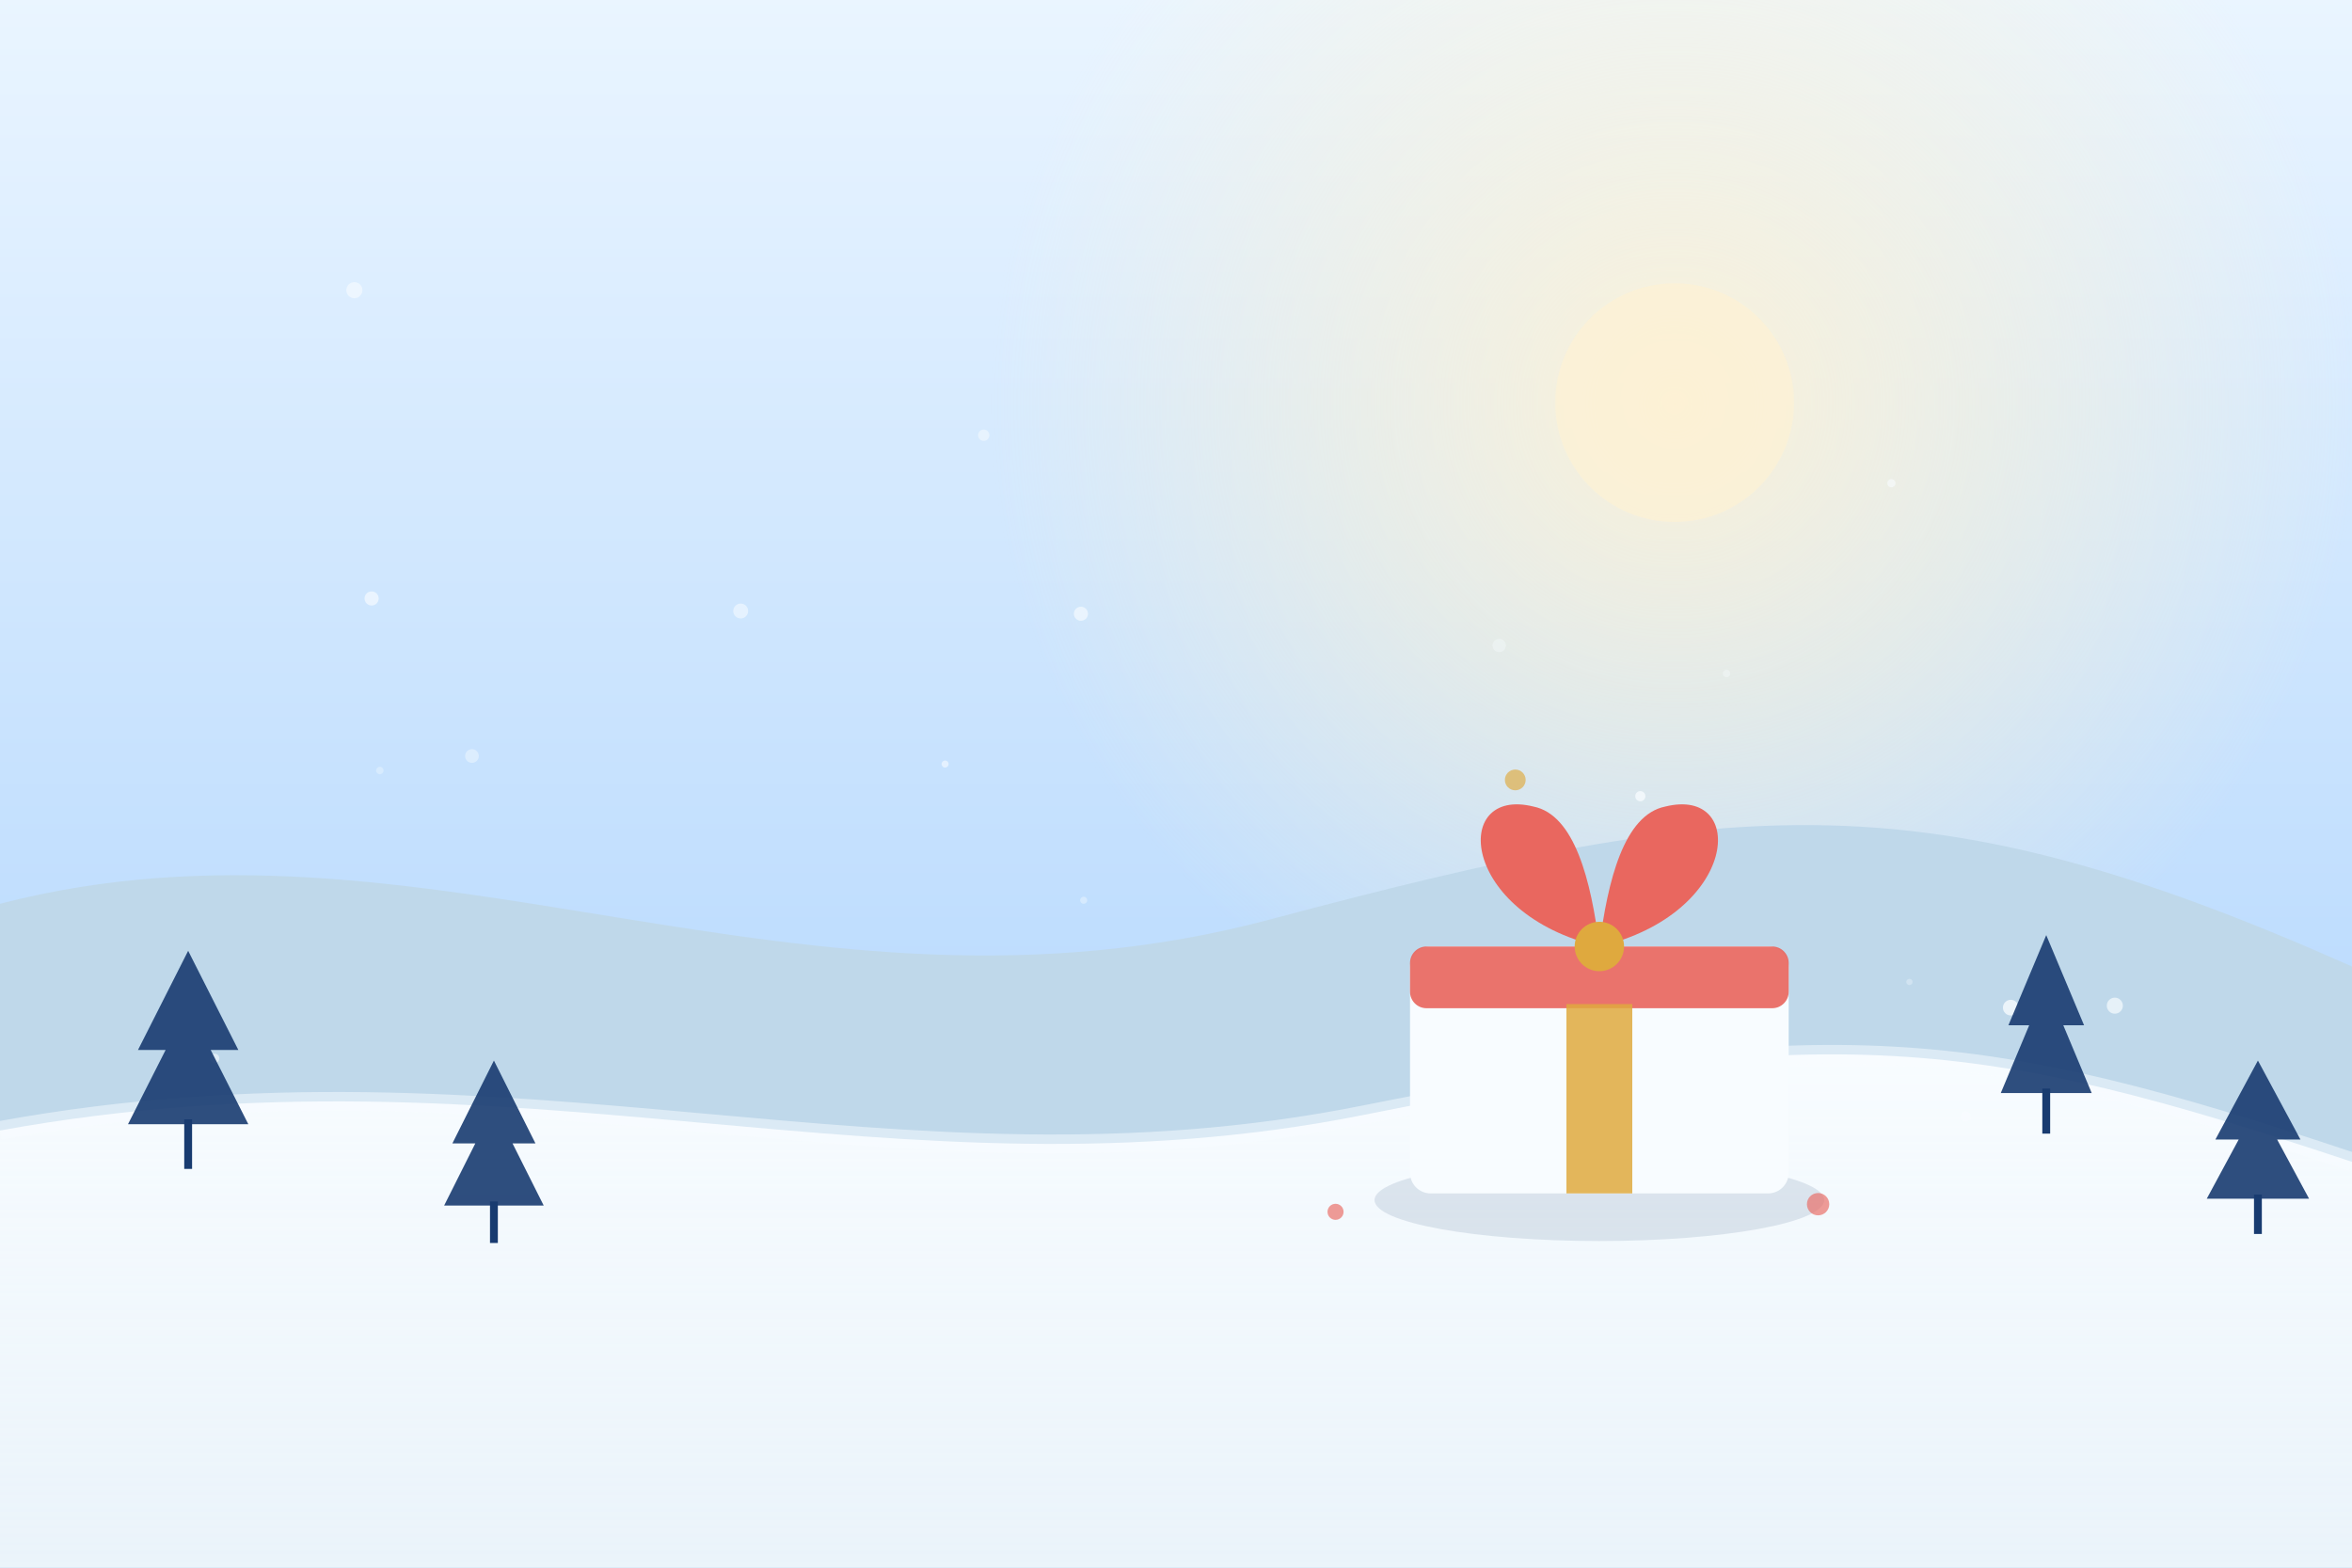
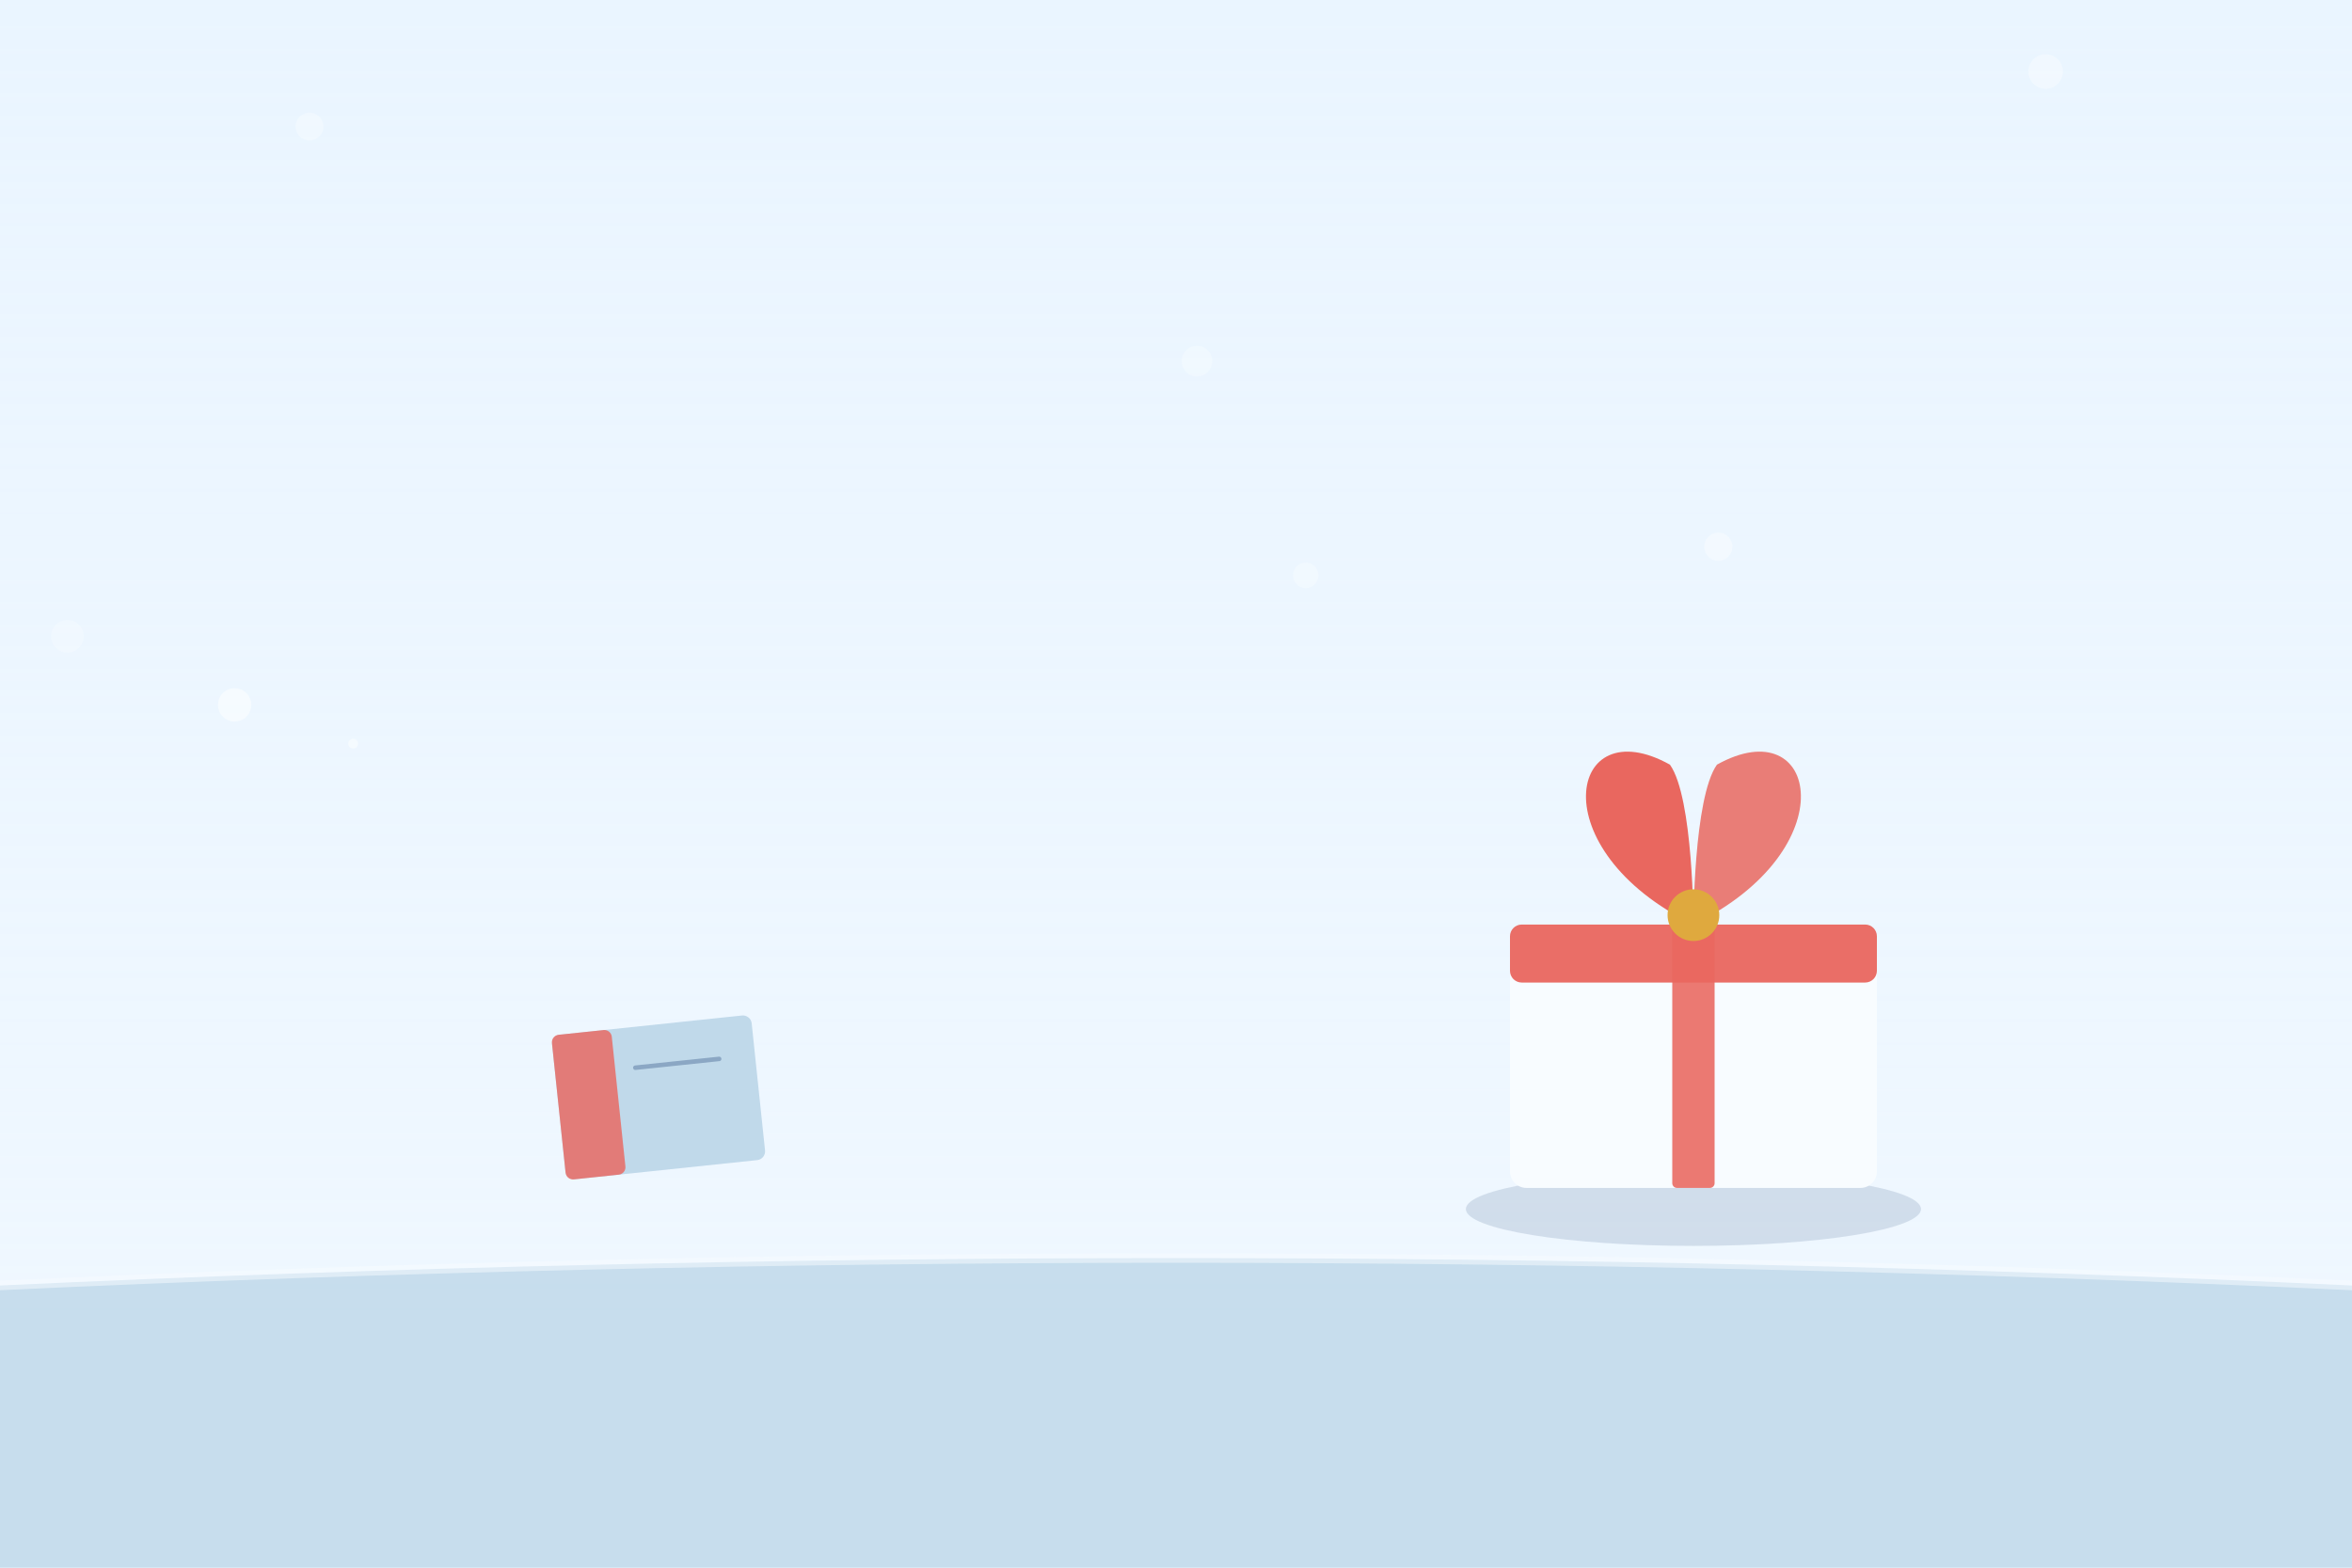
<svg xmlns="http://www.w3.org/2000/svg" viewBox="0 0 1200 800" width="1200" height="800" role="img" aria-labelledby="art-dashboard-empty-winter-title art-dashboard-empty-winter-desc">
  <defs>
    <linearGradient id="art-dashboard-empty-winter-sky" x1="0" y1="0" x2="0" y2="1">
      <stop offset="0" stop-color="#EAF5FF" />
-       <stop offset="1" stop-color="#A3CEFD" />
-     </linearGradient>
-     <linearGradient id="art-dashboard-empty-winter-ground" x1="0" y1="0" x2="0" y2="1">
-       <stop offset="0" stop-color="#F8FCFF" />
-       <stop offset="1" stop-color="#F8FCFF" stop-opacity="0.76" />
+       <stop offset="1" stop-color="#EAF5FF" stop-opacity="0.72" />
    </linearGradient>
    <radialGradient id="art-dashboard-empty-winter-glow">
-       <stop offset="0" stop-color="#FFF2D2" stop-opacity="0.85" />
+       <stop offset="0" stop-color="#FFF2D2" stop-opacity="0.8" />
      <stop offset="1" stop-color="#FFF2D2" stop-opacity="0" />
    </radialGradient>
  </defs>
  <rect width="1200" height="800" fill="url(#art-dashboard-empty-winter-sky)" />
-   <circle cx="854.4" cy="205.5" r="352.7" fill="url(#art-dashboard-empty-winter-glow)" />
-   <circle cx="854.4" cy="205.5" r="60.9" fill="#FFF2D2" opacity="0.6" />
-   <path d="M0 461.2 C216 405.2, 408 533.2, 648 469.2 S984 397.2, 1200 493.2 L1200 800 L0 800 Z" fill="#BFD8EA" />
-   <path d="M0 576.9 C264 528.9, 456 616.9, 696 568.9 S1008 528.9, 1200 592.9 L1200 800 L0 800 Z" fill="url(#art-dashboard-empty-winter-ground)" />
-   <path d="M0 576.9 C264 528.9, 456 616.9, 696 568.9 S1008 528.9, 1200 592.9" fill="none" stroke="#F8FCFF" stroke-width="9.6" opacity="0.5" />
-   <circle cx="880.9" cy="343.7" r="1.9" fill="#F8FCFF" opacity="0.37" />
-   <circle cx="1079" cy="513.2" r="4.1" fill="#F8FCFF" opacity="0.69" />
-   <circle cx="836.9" cy="406.3" r="2.6" fill="#F8FCFF" opacity="0.75" />
-   <circle cx="109.5" cy="540.1" r="2.4" fill="#F8FCFF" opacity="0.57" />
-   <circle cx="552.9" cy="459.4" r="1.8" fill="#F8FCFF" opacity="0.39" />
-   <circle cx="193.8" cy="393.2" r="1.9" fill="#F8FCFF" opacity="0.33" />
-   <circle cx="974.2" cy="501.1" r="1.6" fill="#F8FCFF" opacity="0.32" />
-   <circle cx="1002.9" cy="569.7" r="2.7" fill="#F8FCFF" opacity="0.61" />
-   <circle cx="189.6" cy="305.4" r="3.6" fill="#F8FCFF" opacity="0.66" />
-   <circle cx="1025.9" cy="514.2" r="4" fill="#F8FCFF" opacity="0.76" />
-   <circle cx="180.8" cy="148.1" r="4.1" fill="#F8FCFF" opacity="0.60" />
-   <circle cx="377.9" cy="311.8" r="3.8" fill="#F8FCFF" opacity="0.56" />
-   <circle cx="501.9" cy="222.1" r="2.9" fill="#F8FCFF" opacity="0.49" />
-   <circle cx="551.5" cy="313.2" r="3.6" fill="#F8FCFF" opacity="0.63" />
-   <circle cx="482.2" cy="389.9" r="1.8" fill="#F8FCFF" opacity="0.59" />
-   <circle cx="965" cy="246.6" r="2.1" fill="#F8FCFF" opacity="0.59" />
-   <circle cx="240.8" cy="385.8" r="3.5" fill="#F8FCFF" opacity="0.42" />
-   <circle cx="764.9" cy="329.4" r="3.4" fill="#F8FCFF" opacity="0.36" />
-   <rect x="94" y="571.2" width="4" height="25.3" fill="#183B70" />
-   <path d="M96 485.2 L70.4 535.8 L84.5 535.8 L65.3 573.7 L126.7 573.7 L107.5 535.8 L121.6 535.8 Z" fill="#183B70" opacity="0.9" />
-   <rect x="250" y="613.1" width="4" height="21.2" fill="#183B70" />
-   <path d="M252 541.2 L230.8 583.5 L242.5 583.5 L226.6 615.2 L277.4 615.2 L261.5 583.5 L273.2 583.5 Z" fill="#183B70" opacity="0.9" />
-   <rect x="1042" y="555.5" width="4" height="23" fill="#183B70" />
-   <path d="M1044 477.2 L1024.7 523.2 L1035.3 523.2 L1020.8 557.8 L1067.2 557.8 L1052.7 523.2 L1063.3 523.2 Z" fill="#183B70" opacity="0.9" />
-   <rect x="1150" y="609.6" width="4" height="20.1" fill="#183B70" />
-   <path d="M1152 541.2 L1130.3 581.5 L1142.2 581.5 L1125.9 611.7 L1178.1 611.7 L1161.8 581.5 L1173.7 581.5 Z" fill="#183B70" opacity="0.9" />
-   <ellipse cx="816" cy="612.4" rx="114.7" ry="20.9" fill="#183B70" opacity="0.12" />
-   <circle cx="681.4" cy="618.4" r="4.1" fill="#E9675F" opacity="0.65" />
-   <circle cx="773.1" cy="398" r="5.3" fill="#DFA93E" opacity="0.65" />
-   <circle cx="927.6" cy="614.5" r="5.7" fill="#E9675F" opacity="0.65" />
-   <g transform="translate(816 504) scale(2.1)">
-     <rect x="-46" y="-10" width="92" height="60" rx="5" fill="#F8FCFF" />
-     <rect x="-46" y="-10" width="92" height="15" rx="4" fill="#E9675F" opacity="0.92" />
-     <rect x="-8" y="4" width="16" height="46" fill="#DFA93E" opacity="0.85" />
-     <path d="M0 -10 C-34 -18 -36 -49 -16 -44 C-6 -42 -2 -26 0 -10 C2 -26 6 -42 16 -44 C36 -49 34 -18 0 -10 Z" fill="#E9675F" />
-     <circle cx="0" cy="-10" r="6" fill="#DFA93E" />
+   <path d="M0 656 Q600 628 1200 656 L1200 800 L0 800 Z" fill="#BFD8EA" opacity="0.85" />
+   <path d="M0 656 Q600 628 1200 656" fill="none" stroke="#F8FCFF" stroke-width="4.8" stroke-linecap="round" stroke-linejoin="round" opacity="0.50" />
+   <ellipse cx="864" cy="617" rx="116.1" ry="18.8" fill="#183B70" opacity="0.14" />
+   <rect x="770.4" y="471.8" width="187.2" height="134.4" rx="8.4" fill="#F8FCFF" />
+   <rect x="770.4" y="471.8" width="187.2" height="29.6" rx="6" fill="#E9675F" opacity="0.95" />
+   <rect x="853.2" y="471.8" width="21.6" height="134.4" rx="2.4" fill="#E9675F" opacity="0.88" />
+   <path d="M864 471.8 C785.4 433.4 800.4 361.4 852 390.2 C864 407 864 471.8 864 471.8 Z" fill="#E9675F" />
+   <path d="M864 471.8 C942.6 433.4 927.6 361.4 876 390.2 C864 407 864 471.8 864 471.8 Z" fill="#E9675F" opacity="0.85" />
+   <circle cx="864" cy="467" r="13.2" fill="#DFA93E" />
+   <g transform="rotate(-6 336 560)">
+     <rect x="284.8" y="522.9" width="102.4" height="74.2" rx="4.5" fill="#BFD8EA" opacity="0.98" />
+     <rect x="284.8" y="522.9" width="30.7" height="74.2" rx="3.8" fill="#E9675F" opacity="0.82" />
+     <path d="M325.8 543.7 L368.8 543.7" fill="none" stroke="#183B70" stroke-width="2.3" stroke-linecap="round" stroke-linejoin="round" opacity="0.32" />
  </g>
+   <circle cx="180.2" cy="379.5" r="2.5" fill="#F8FCFF" opacity="0.79" />
+   <circle cx="666.2" cy="293.6" r="6.5" fill="#F8FCFF" opacity="0.44" />
+   <circle cx="119.7" cy="359.7" r="8.5" fill="#F8FCFF" opacity="0.81" />
+   <circle cx="876.7" cy="279" r="7.2" fill="#F8FCFF" opacity="0.56" />
+   <circle cx="1043.7" cy="36.5" r="8.8" fill="#F8FCFF" opacity="0.53" />
+   <circle cx="610.7" cy="184.3" r="7.8" fill="#F8FCFF" opacity="0.42" />
+   <circle cx="157.9" cy="64.6" r="7.1" fill="#F8FCFF" opacity="0.44" />
+   <circle cx="34.4" cy="324.7" r="8.3" fill="#F8FCFF" opacity="0.38" />
</svg>
